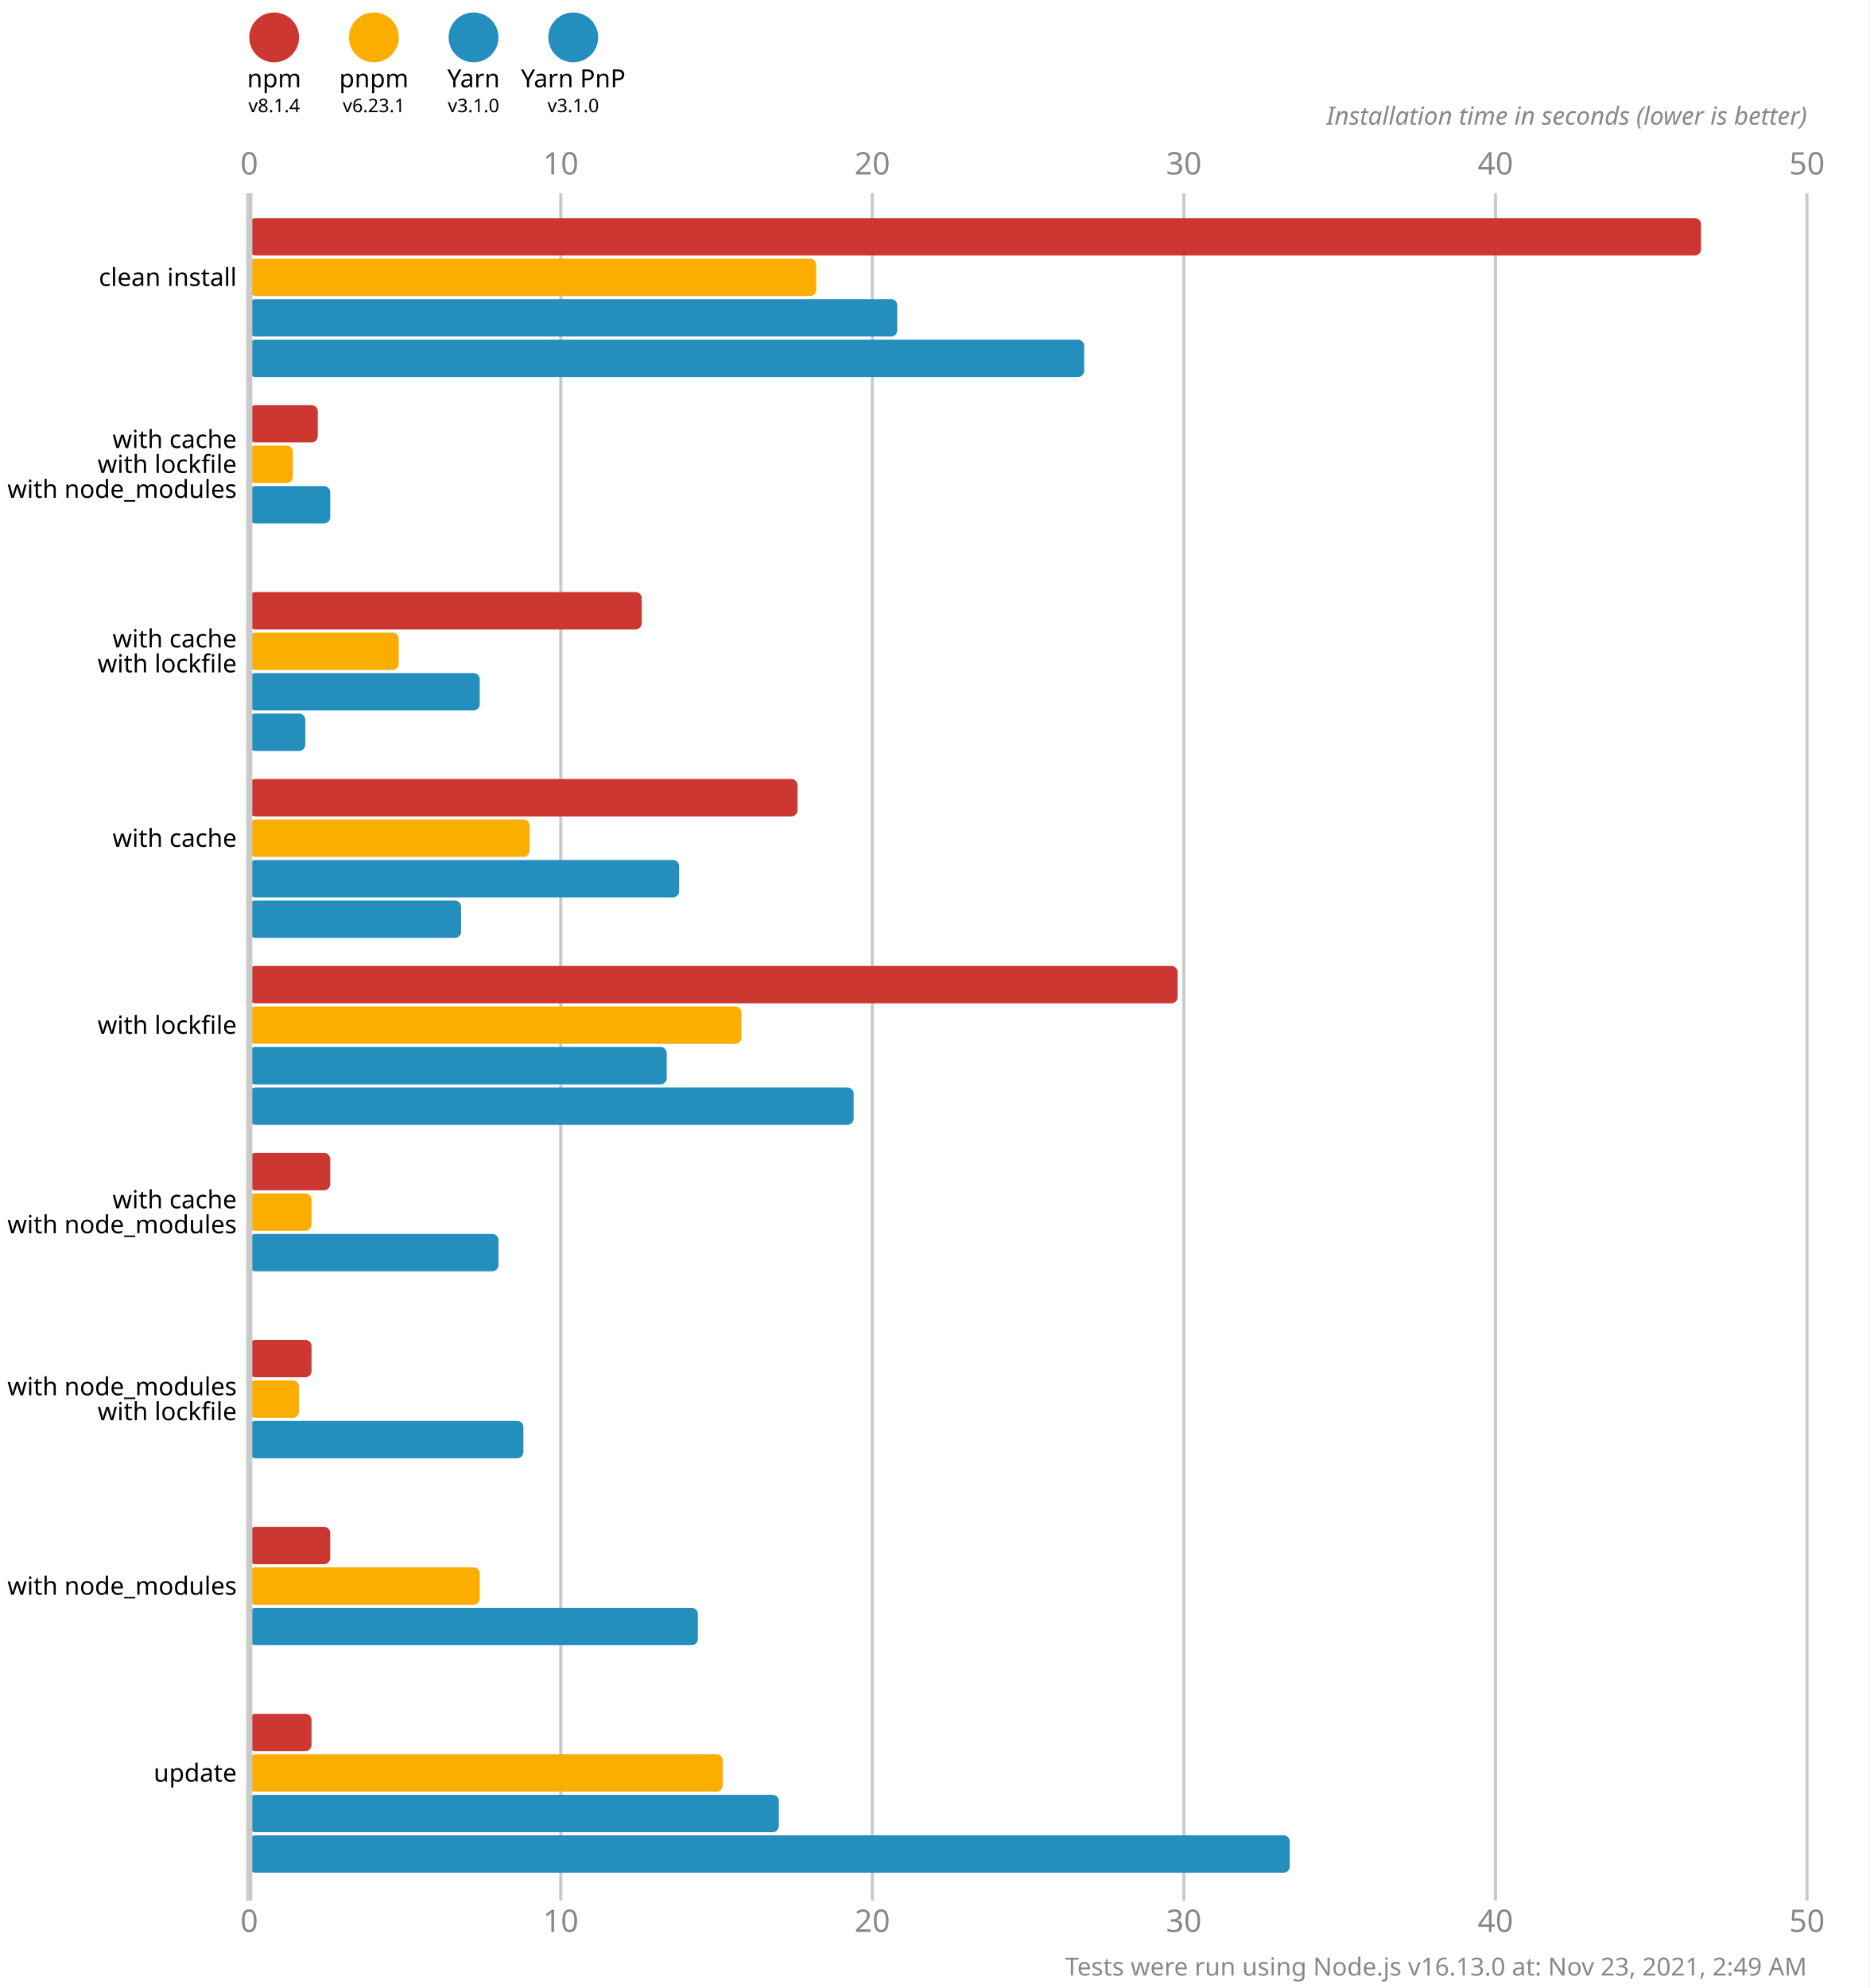
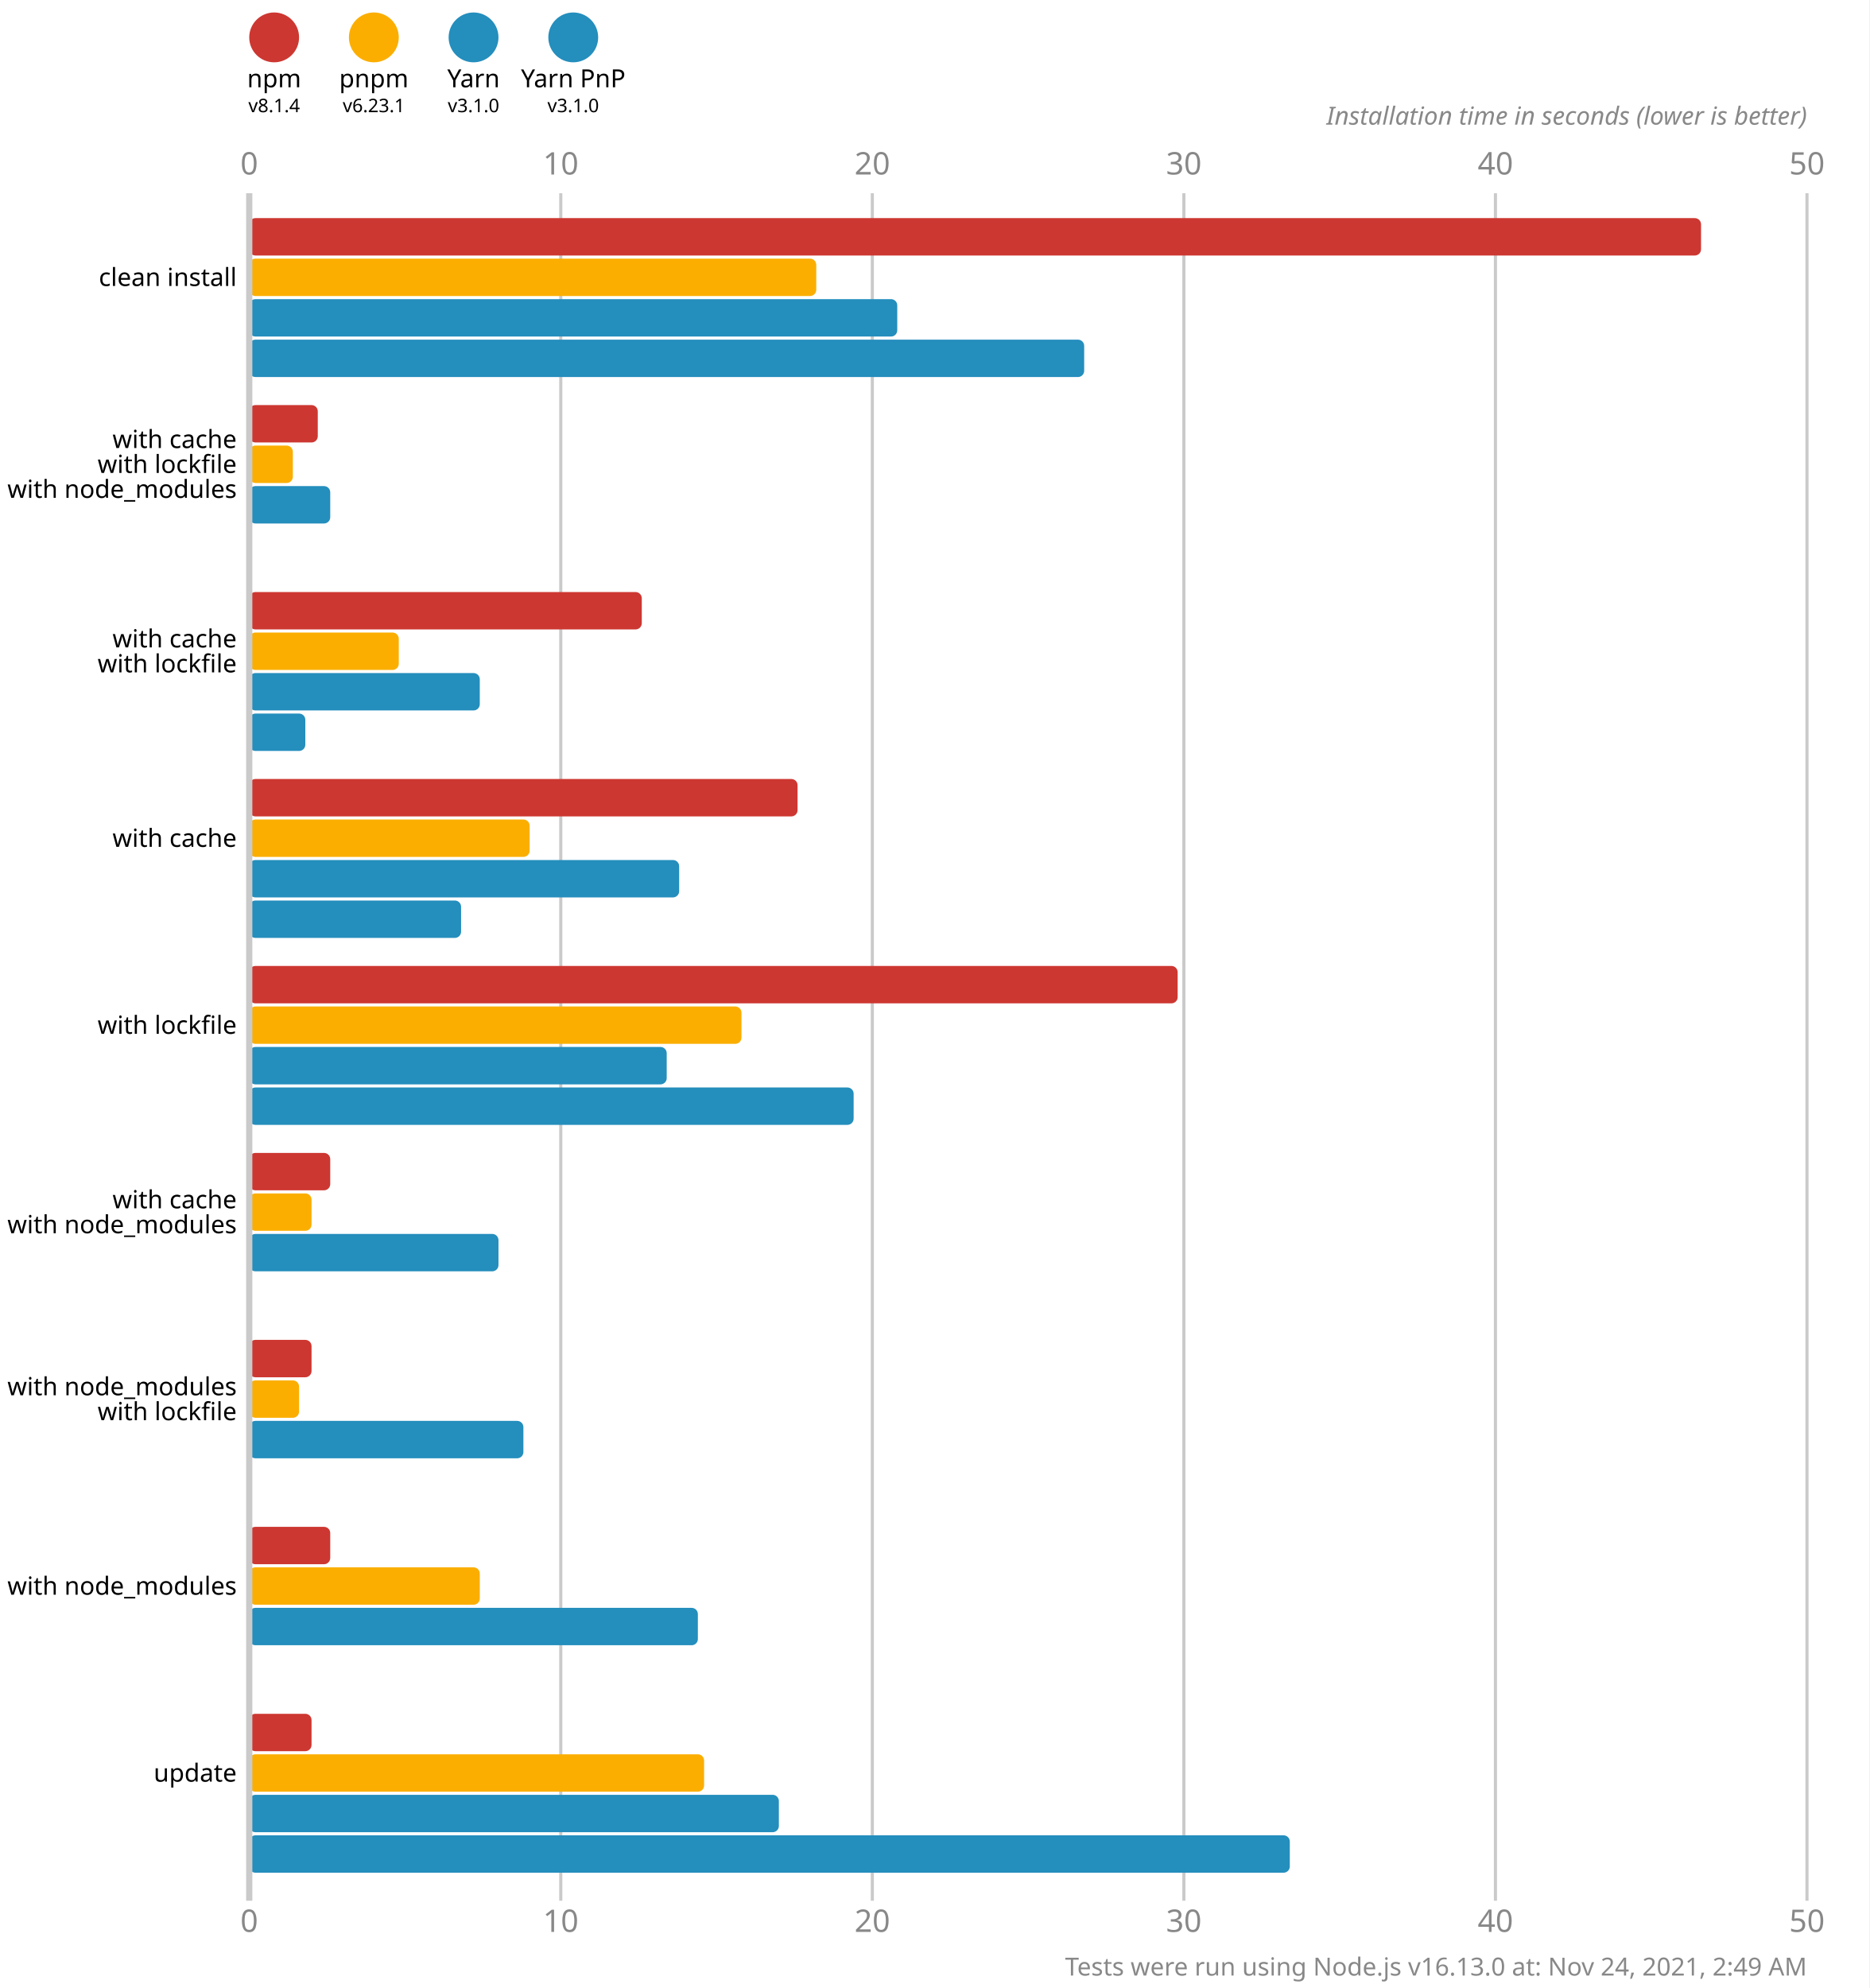
<svg xmlns="http://www.w3.org/2000/svg" version="1.1" viewBox="0 0 300 319">
  <style>
    .font { font-family: sans-serif; }
    .s3 { font-size: 3px; }
    .s4 { font-size: 4px; }
    .s5 { font-size: 5px; }
    .line { stroke: #cacaca; }
    .width { stroke-width: 0.5; }
    .text { fill: #888; }
  </style>
  <rect x="0" y="0" width="300" height="319" fill="#fff" />
  <circle cx="44" cy="6" r="4" fill="#cd3731" />
  <text x="44" y="14" class="font s4" text-anchor="middle">npm</text>
  <text x="44" y="18" class="font s3" text-anchor="middle">v8.1.4</text>
  <circle cx="60" cy="6" r="4" fill="#fbae00" />
  <text x="60" y="14" class="font s4" text-anchor="middle">pnpm</text>
  <text x="60" y="18" class="font s3" text-anchor="middle">v6.23.1</text>
  <circle cx="76" cy="6" r="4" fill="#248ebd" />
  <text x="76" y="14" class="font s4" text-anchor="middle">Yarn</text>
  <text x="76" y="18" class="font s3" text-anchor="middle">v3.1.0</text>
  <circle cx="92" cy="6" r="4" fill="#248ebd" />
  <text x="92" y="14" class="font s4" text-anchor="middle">Yarn PnP</text>
  <text x="92" y="18" class="font s3" text-anchor="middle">v3.1.0</text>
  <text x="40" y="28" class="font s5 text" text-anchor="middle">0</text>
  <text x="40" y="310" class="font s5 text" text-anchor="middle">0</text>
  <line x1="90" y1="31" x2="90" y2="305" class="line width" />
  <text x="90" y="28" class="font s5 text" text-anchor="middle">10</text>
  <text x="90" y="310" class="font s5 text" text-anchor="middle">10</text>
  <line x1="140" y1="31" x2="140" y2="305" class="line width" />
  <text x="140" y="28" class="font s5 text" text-anchor="middle">20</text>
  <text x="140" y="310" class="font s5 text" text-anchor="middle">20</text>
  <line x1="190" y1="31" x2="190" y2="305" class="line width" />
  <text x="190" y="28" class="font s5 text" text-anchor="middle">30</text>
  <text x="190" y="310" class="font s5 text" text-anchor="middle">30</text>
  <line x1="240" y1="31" x2="240" y2="305" class="line width" />
  <text x="240" y="28" class="font s5 text" text-anchor="middle">40</text>
  <text x="240" y="310" class="font s5 text" text-anchor="middle">40</text>
  <line x1="290" y1="31" x2="290" y2="305" class="line width" />
  <text x="290" y="28" class="font s5 text" text-anchor="middle">50</text>
  <text x="290" y="310" class="font s5 text" text-anchor="middle">50</text>
  <text x="290" y="20" class="font s4 text" font-style="italic" text-anchor="end">Installation time in seconds (lower is better)</text>
  <rect x="40" y="35" width="233" height="6" fill="#cd3731" rx="1" ry="1" />
  <rect x="40" y="41.5" width="91" height="6" fill="#fbae00" rx="1" ry="1" />
  <rect x="40" y="48" width="104" height="6" fill="#248ebd" rx="1" ry="1" />
  <rect x="40" y="54.5" width="134" height="6" fill="#248ebd" rx="1" ry="1" />
  <rect x="40" y="65" width="11" height="6" fill="#cd3731" rx="1" ry="1" />
  <rect x="40" y="71.5" width="7" height="6" fill="#fbae00" rx="1" ry="1" />
  <rect x="40" y="78" width="13" height="6" fill="#248ebd" rx="1" ry="1" />
  <rect x="40" y="84.5" width="0" height="6" fill="#248ebd" rx="1" ry="1" />
  <rect x="40" y="95" width="63" height="6" fill="#cd3731" rx="1" ry="1" />
  <rect x="40" y="101.5" width="24" height="6" fill="#fbae00" rx="1" ry="1" />
  <rect x="40" y="108" width="37" height="6" fill="#248ebd" rx="1" ry="1" />
  <rect x="40" y="114.5" width="9" height="6" fill="#248ebd" rx="1" ry="1" />
  <rect x="40" y="125" width="88" height="6" fill="#cd3731" rx="1" ry="1" />
  <rect x="40" y="131.5" width="45" height="6" fill="#fbae00" rx="1" ry="1" />
  <rect x="40" y="138" width="69" height="6" fill="#248ebd" rx="1" ry="1" />
  <rect x="40" y="144.5" width="34" height="6" fill="#248ebd" rx="1" ry="1" />
  <rect x="40" y="155" width="149" height="6" fill="#cd3731" rx="1" ry="1" />
  <rect x="40" y="161.5" width="79" height="6" fill="#fbae00" rx="1" ry="1" />
  <rect x="40" y="168" width="67" height="6" fill="#248ebd" rx="1" ry="1" />
  <rect x="40" y="174.5" width="97" height="6" fill="#248ebd" rx="1" ry="1" />
  <rect x="40" y="185" width="13" height="6" fill="#cd3731" rx="1" ry="1" />
  <rect x="40" y="191.5" width="10" height="6" fill="#fbae00" rx="1" ry="1" />
  <rect x="40" y="198" width="40" height="6" fill="#248ebd" rx="1" ry="1" />
  <rect x="40" y="204.5" width="0" height="6" fill="#248ebd" rx="1" ry="1" />
  <rect x="40" y="215" width="10" height="6" fill="#cd3731" rx="1" ry="1" />
  <rect x="40" y="221.5" width="8" height="6" fill="#fbae00" rx="1" ry="1" />
  <rect x="40" y="228" width="44" height="6" fill="#248ebd" rx="1" ry="1" />
  <rect x="40" y="234.5" width="0" height="6" fill="#248ebd" rx="1" ry="1" />
  <rect x="40" y="245" width="13" height="6" fill="#cd3731" rx="1" ry="1" />
  <rect x="40" y="251.5" width="37" height="6" fill="#fbae00" rx="1" ry="1" />
  <rect x="40" y="258" width="72" height="6" fill="#248ebd" rx="1" ry="1" />
  <rect x="40" y="264.5" width="0" height="6" fill="#248ebd" rx="1" ry="1" />
  <rect x="40" y="275" width="10" height="6" fill="#cd3731" rx="1" ry="1" />
-   <rect x="40" y="281.5" width="76" height="6" fill="#fbae00" rx="1" ry="1" />
+   <rect x="40" y="281.5" width="73" height="6" fill="#fbae00" rx="1" ry="1" />
  <rect x="40" y="288" width="85" height="6" fill="#248ebd" rx="1" ry="1" />
  <rect x="40" y="294.5" width="167" height="6" fill="#248ebd" rx="1" ry="1" />
  <line x1="40" y1="31" x2="40" y2="305" class="line" />
  <text x="38" y="44.5" class="font s4" dominant-baseline="middle" text-anchor="end">clean install</text>
  <text x="38" y="70.5" class="font s4" dominant-baseline="middle" text-anchor="end">with cache</text>
  <text x="38" y="74.5" class="font s4" dominant-baseline="middle" text-anchor="end">with lockfile</text>
  <text x="38" y="78.5" class="font s4" dominant-baseline="middle" text-anchor="end">with node_modules</text>
  <text x="38" y="102.5" class="font s4" dominant-baseline="middle" text-anchor="end">with cache</text>
  <text x="38" y="106.5" class="font s4" dominant-baseline="middle" text-anchor="end">with lockfile</text>
  <text x="38" y="134.5" class="font s4" dominant-baseline="middle" text-anchor="end">with cache</text>
  <text x="38" y="164.5" class="font s4" dominant-baseline="middle" text-anchor="end">with lockfile</text>
  <text x="38" y="192.5" class="font s4" dominant-baseline="middle" text-anchor="end">with cache</text>
  <text x="38" y="196.5" class="font s4" dominant-baseline="middle" text-anchor="end">with node_modules</text>
  <text x="38" y="222.5" class="font s4" dominant-baseline="middle" text-anchor="end">with node_modules</text>
  <text x="38" y="226.5" class="font s4" dominant-baseline="middle" text-anchor="end">with lockfile</text>
  <text x="38" y="254.5" class="font s4" dominant-baseline="middle" text-anchor="end">with node_modules</text>
  <text x="38" y="284.5" class="font s4" dominant-baseline="middle" text-anchor="end">update</text>
-   <text x="290" y="317" class="font s4 text" text-anchor="end">Tests were run using Node.js v16.13.0 at: Nov 23, 2021, 2:49 AM</text>
+   <text x="290" y="317" class="font s4 text" text-anchor="end">Tests were run using Node.js v16.13.0 at: Nov 24, 2021, 2:49 AM</text>
</svg>
